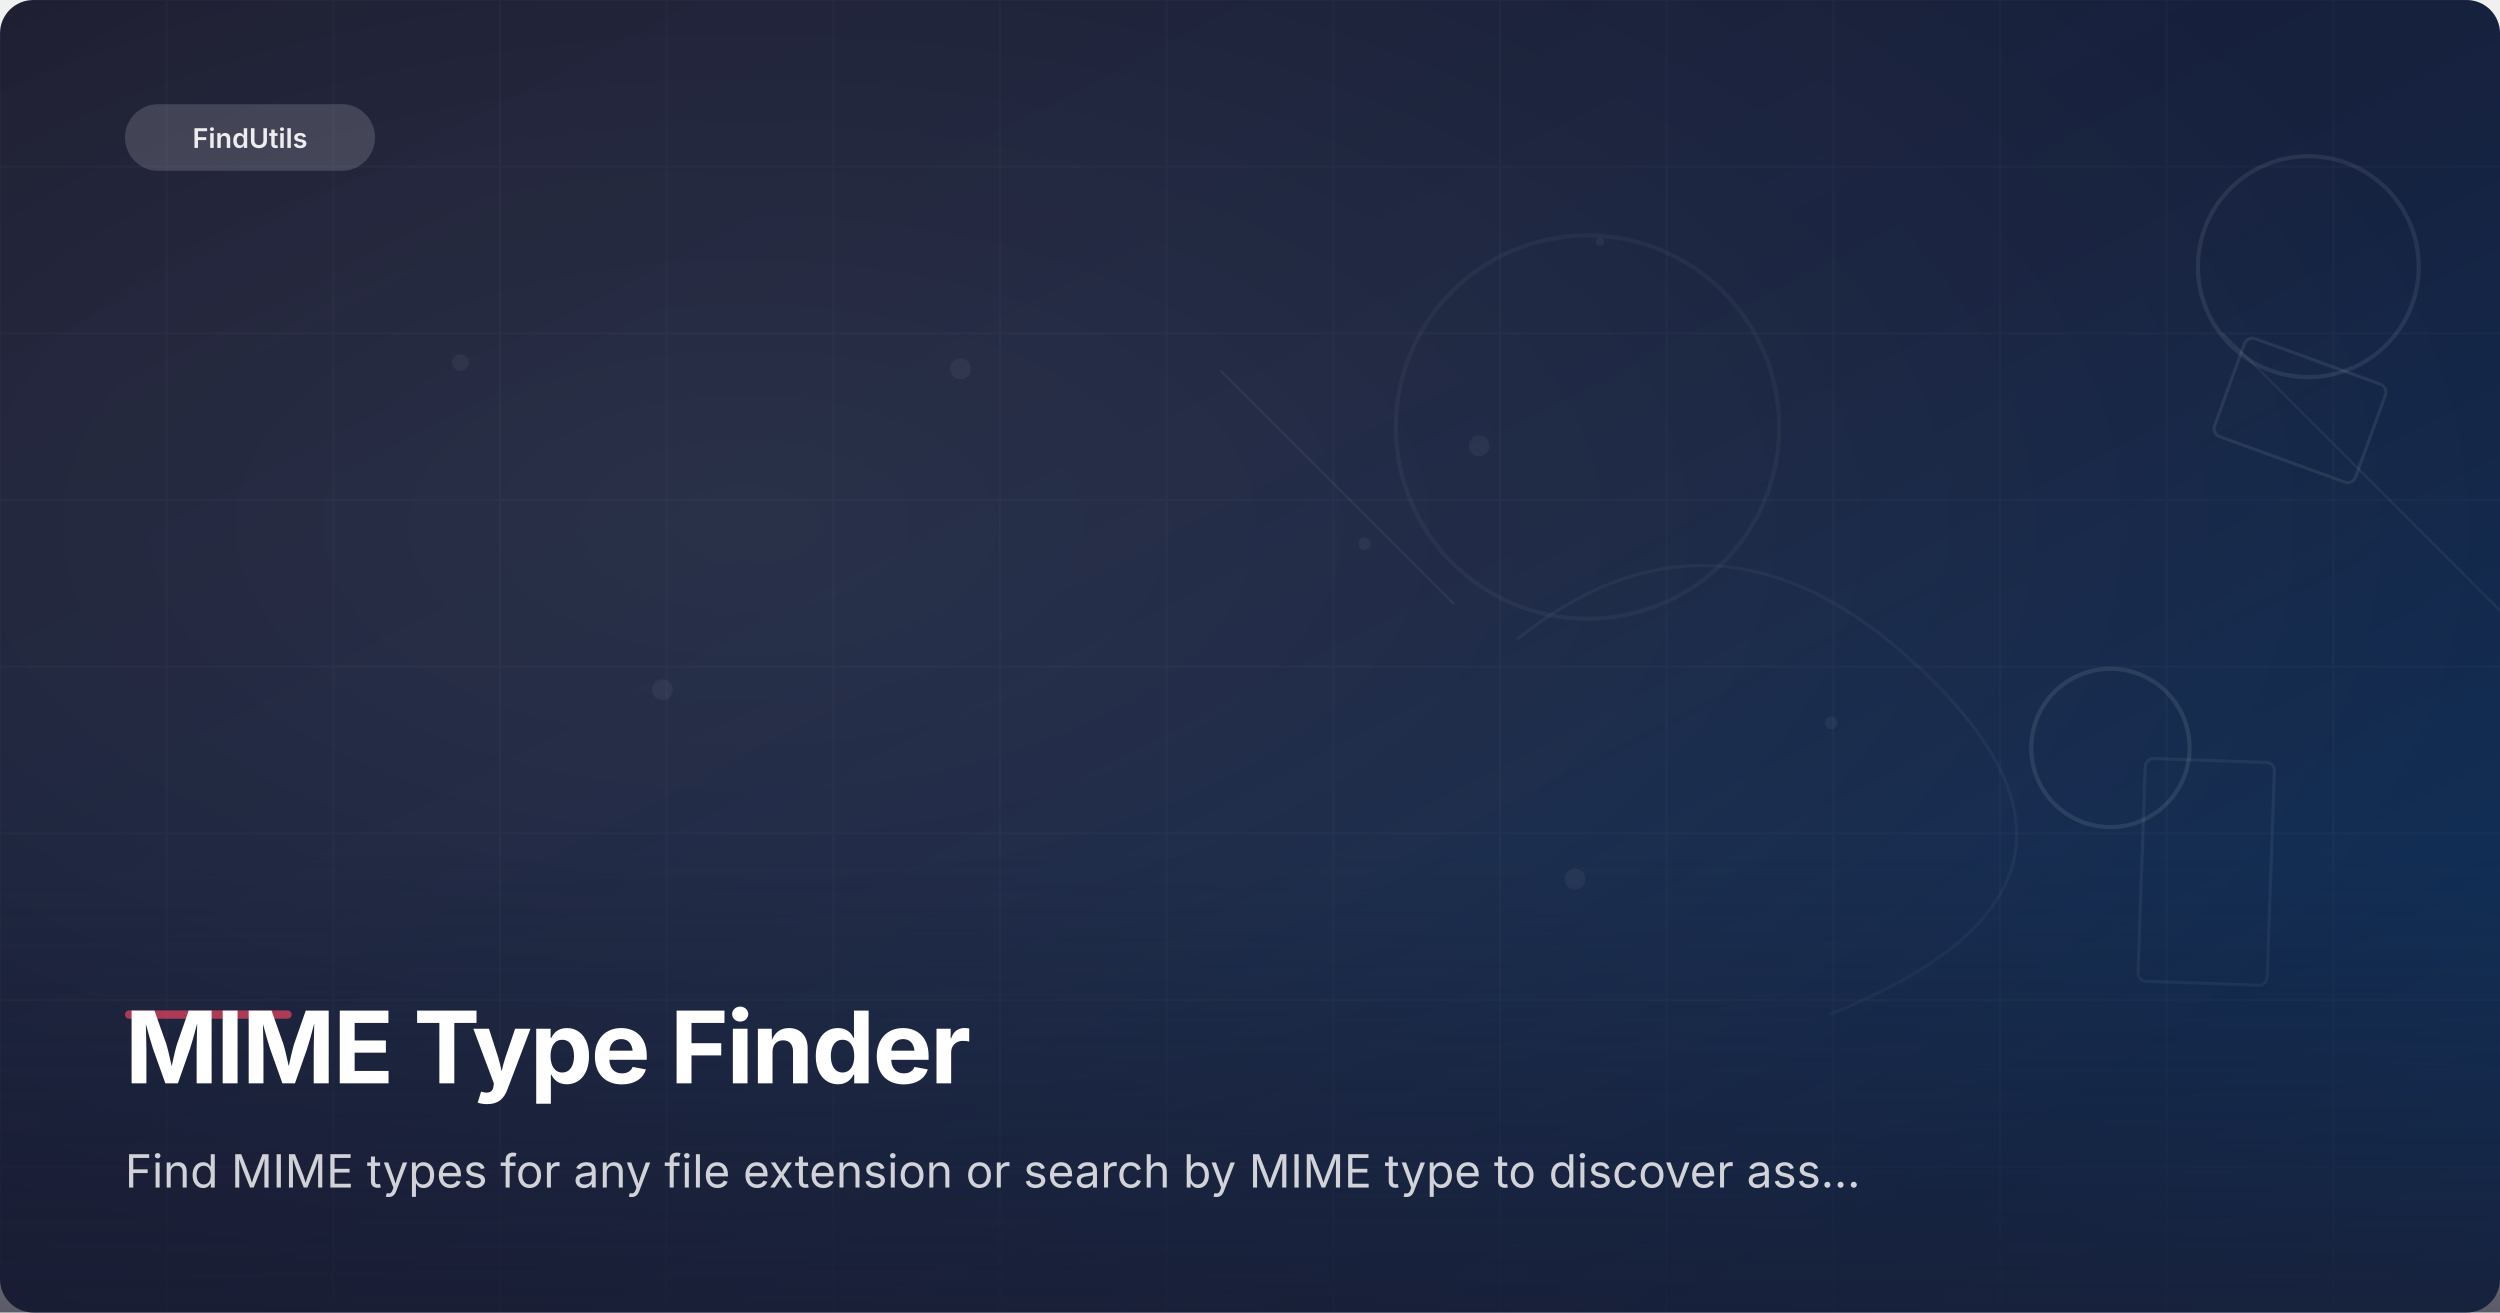
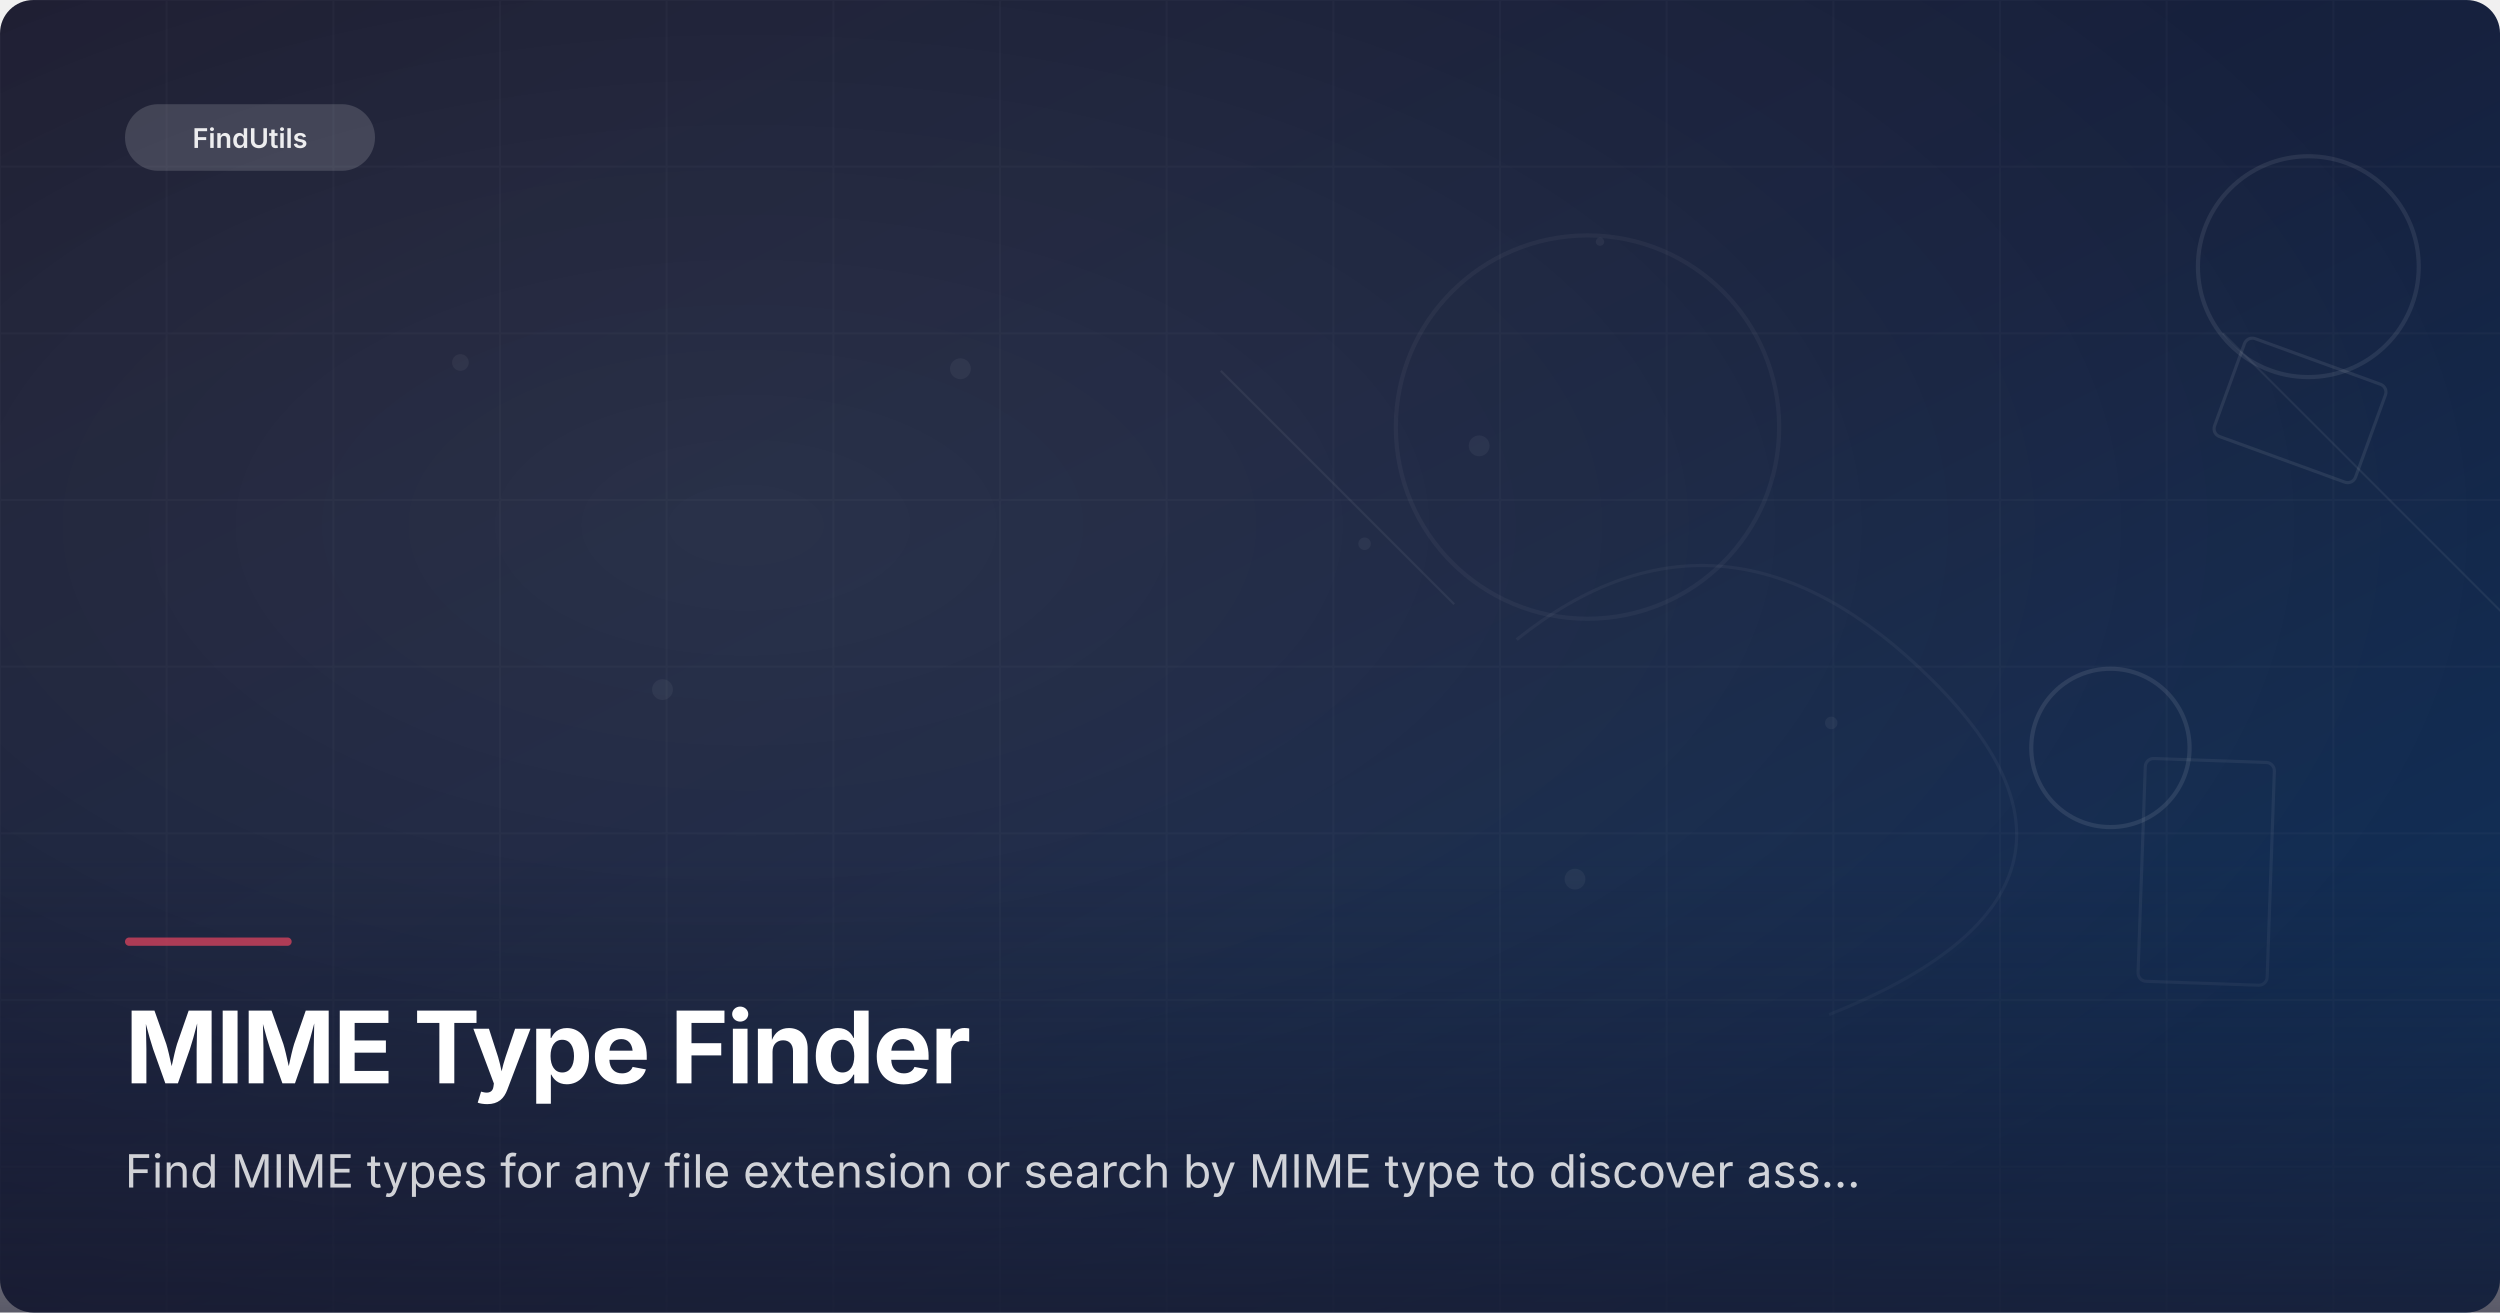
<svg xmlns="http://www.w3.org/2000/svg" width="1200" height="630" viewBox="0 0 1200 630">
  <defs>
    <linearGradient id="bg" x1="0%" y1="0%" x2="100%" y2="100%">
      <stop offset="0%" stop-color="#1a1a2e" />
      <stop offset="50%" stop-color="#16213e" />
      <stop offset="100%" stop-color="#0f3460" />
    </linearGradient>
    <radialGradient id="glow" cx="30%" cy="40%" r="70%">
      <stop offset="0%" stop-color="white" stop-opacity="0.08" />
      <stop offset="100%" stop-color="white" stop-opacity="0" />
    </radialGradient>
    <linearGradient id="bottom-fade" x1="0%" y1="0%" x2="0%" y2="100%">
      <stop offset="0%" stop-color="#1a1a2e" stop-opacity="0" />
      <stop offset="100%" stop-color="#1a1a2e" stop-opacity="0.7" />
    </linearGradient>
  </defs>
  <rect width="1200" height="630" rx="16" fill="url(#bg)" />
  <rect width="1200" height="630" rx="16" fill="url(#glow)" />
  <g opacity="0.025">
    <line x1="0" y1="0" x2="0" y2="630" stroke="white" stroke-width="1" />
    <line x1="80" y1="0" x2="80" y2="630" stroke="white" stroke-width="1" />
    <line x1="160" y1="0" x2="160" y2="630" stroke="white" stroke-width="1" />
    <line x1="240" y1="0" x2="240" y2="630" stroke="white" stroke-width="1" />
    <line x1="320" y1="0" x2="320" y2="630" stroke="white" stroke-width="1" />
    <line x1="400" y1="0" x2="400" y2="630" stroke="white" stroke-width="1" />
    <line x1="480" y1="0" x2="480" y2="630" stroke="white" stroke-width="1" />
    <line x1="560" y1="0" x2="560" y2="630" stroke="white" stroke-width="1" />
    <line x1="640" y1="0" x2="640" y2="630" stroke="white" stroke-width="1" />
    <line x1="720" y1="0" x2="720" y2="630" stroke="white" stroke-width="1" />
    <line x1="800" y1="0" x2="800" y2="630" stroke="white" stroke-width="1" />
    <line x1="880" y1="0" x2="880" y2="630" stroke="white" stroke-width="1" />
    <line x1="960" y1="0" x2="960" y2="630" stroke="white" stroke-width="1" />
    <line x1="1040" y1="0" x2="1040" y2="630" stroke="white" stroke-width="1" />
    <line x1="1120" y1="0" x2="1120" y2="630" stroke="white" stroke-width="1" />
    <line x1="0" y1="0" x2="1200" y2="0" stroke="white" stroke-width="1" />
    <line x1="0" y1="80" x2="1200" y2="80" stroke="white" stroke-width="1" />
    <line x1="0" y1="160" x2="1200" y2="160" stroke="white" stroke-width="1" />
    <line x1="0" y1="240" x2="1200" y2="240" stroke="white" stroke-width="1" />
    <line x1="0" y1="320" x2="1200" y2="320" stroke="white" stroke-width="1" />
    <line x1="0" y1="400" x2="1200" y2="400" stroke="white" stroke-width="1" />
    <line x1="0" y1="480" x2="1200" y2="480" stroke="white" stroke-width="1" />
    <line x1="0" y1="560" x2="1200" y2="560" stroke="white" stroke-width="1" />
  </g>
  <g>
    <circle cx="762" cy="205" r="92" fill="none" stroke="white" stroke-width="2" opacity="0.04" />
    <circle cx="1013" cy="359" r="38" fill="none" stroke="white" stroke-width="2" opacity="0.09" />
    <circle cx="1108" cy="128" r="53" fill="none" stroke="white" stroke-width="2" opacity="0.08" />
    <rect x="1028" y="365" width="62" height="107" rx="4" fill="none" stroke="white" stroke-width="1.5" opacity="0.06" transform="rotate(2, 1059, 418)" />
    <rect x="1068" y="172" width="72" height="50" rx="4" fill="none" stroke="white" stroke-width="1.5" opacity="0.08" transform="rotate(20, 1104, 197)" />
    <circle cx="655" cy="261" r="3" fill="white" opacity="0.05" />
    <circle cx="768" cy="116" r="2" fill="white" opacity="0.05" />
    <circle cx="879" cy="347" r="3" fill="white" opacity="0.05" />
    <circle cx="318" cy="331" r="5" fill="white" opacity="0.05" />
    <circle cx="710" cy="214" r="5" fill="white" opacity="0.05" />
    <circle cx="461" cy="177" r="5" fill="white" opacity="0.05" />
    <circle cx="756" cy="422" r="5" fill="white" opacity="0.05" />
    <circle cx="221" cy="174" r="4" fill="white" opacity="0.05" />
    <line x1="1067" y1="160" x2="1336" y2="429" stroke="white" stroke-width="1" opacity="0.06" />
    <line x1="586" y1="178" x2="698" y2="290" stroke="white" stroke-width="1" opacity="0.06" />
    <path d="M728 307 Q828 227 928 327 Q1028 427 878 487" fill="none" stroke="white" stroke-width="1.5" opacity="0.04" />
  </g>
  <rect y="410" width="1200" height="220" fill="url(#bottom-fade)" />
  <g transform="translate(60, 50)">
    <rect width="120" height="32" rx="16" fill="white" opacity="0.15" />
    <text x="60" y="21" text-anchor="middle" font-family="system-ui, -apple-system, sans-serif" font-size="13" font-weight="600" fill="white" opacity="0.9">FindUtils</text>
  </g>
-   <rect x="60" y="485" width="80" height="4" rx="2" fill="#e94560" opacity="0.7" />
+   <rect x="60" y="450" width="80" height="4" rx="2" fill="#e94560" opacity="0.7" />
  <text x="60" y="520" font-family="system-ui, -apple-system, sans-serif" font-size="48" font-weight="700" fill="white" letter-spacing="-1">
    MIME Type Finder
  </text>
  <text x="60" y="570" font-family="system-ui, -apple-system, sans-serif" font-size="22" fill="white" opacity="0.8">
    Find MIME types for any file extension or search by MIME type to discover ass...
  </text>
</svg>
